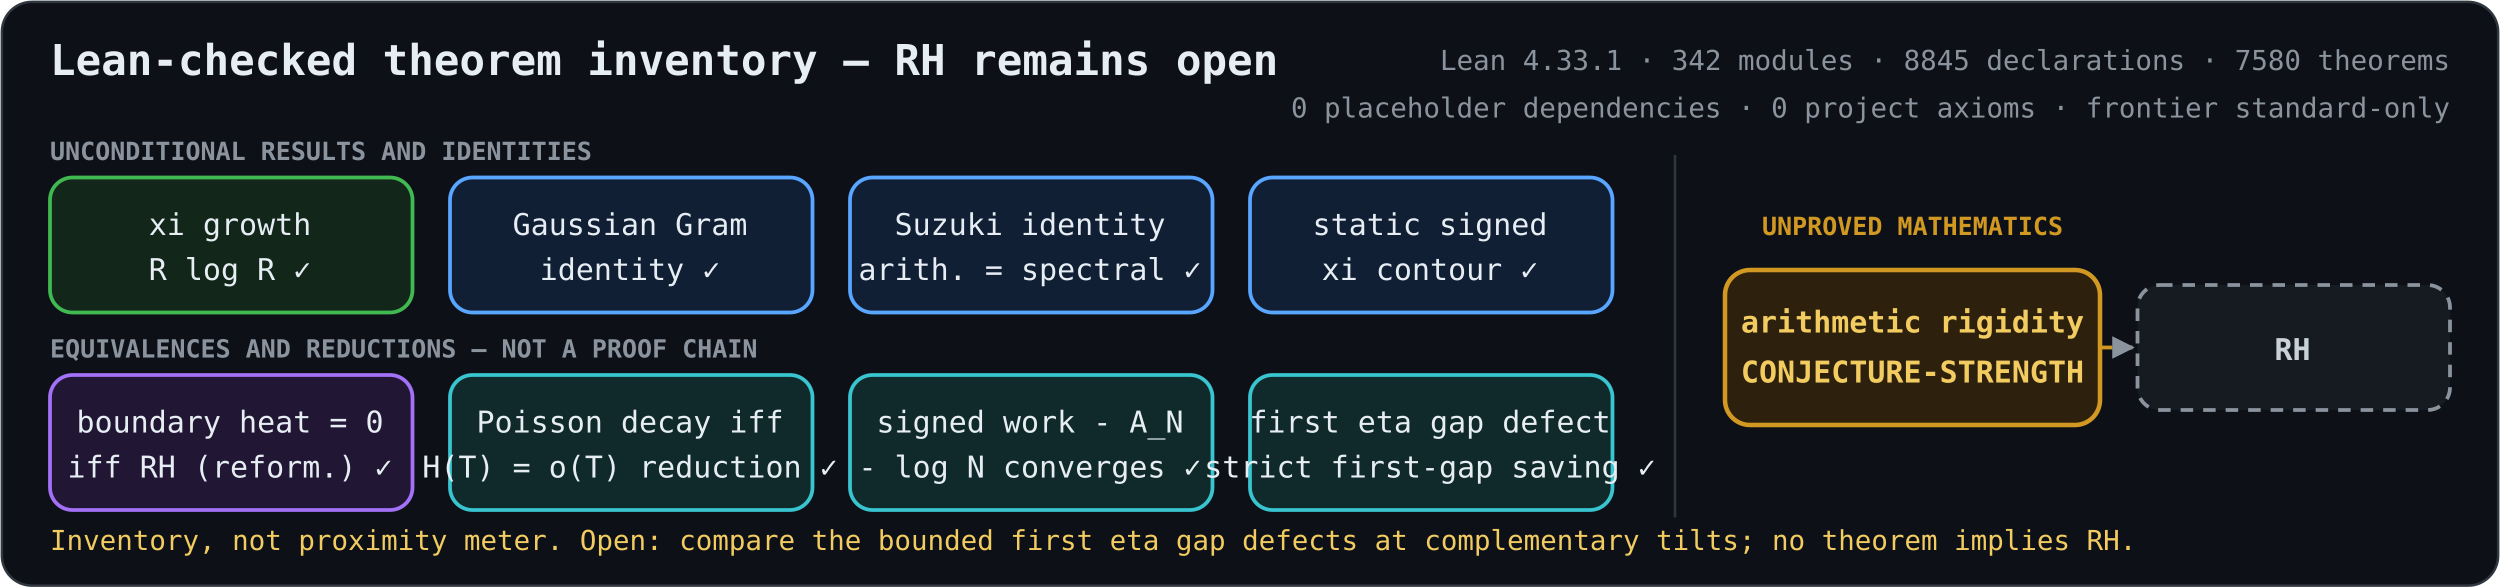
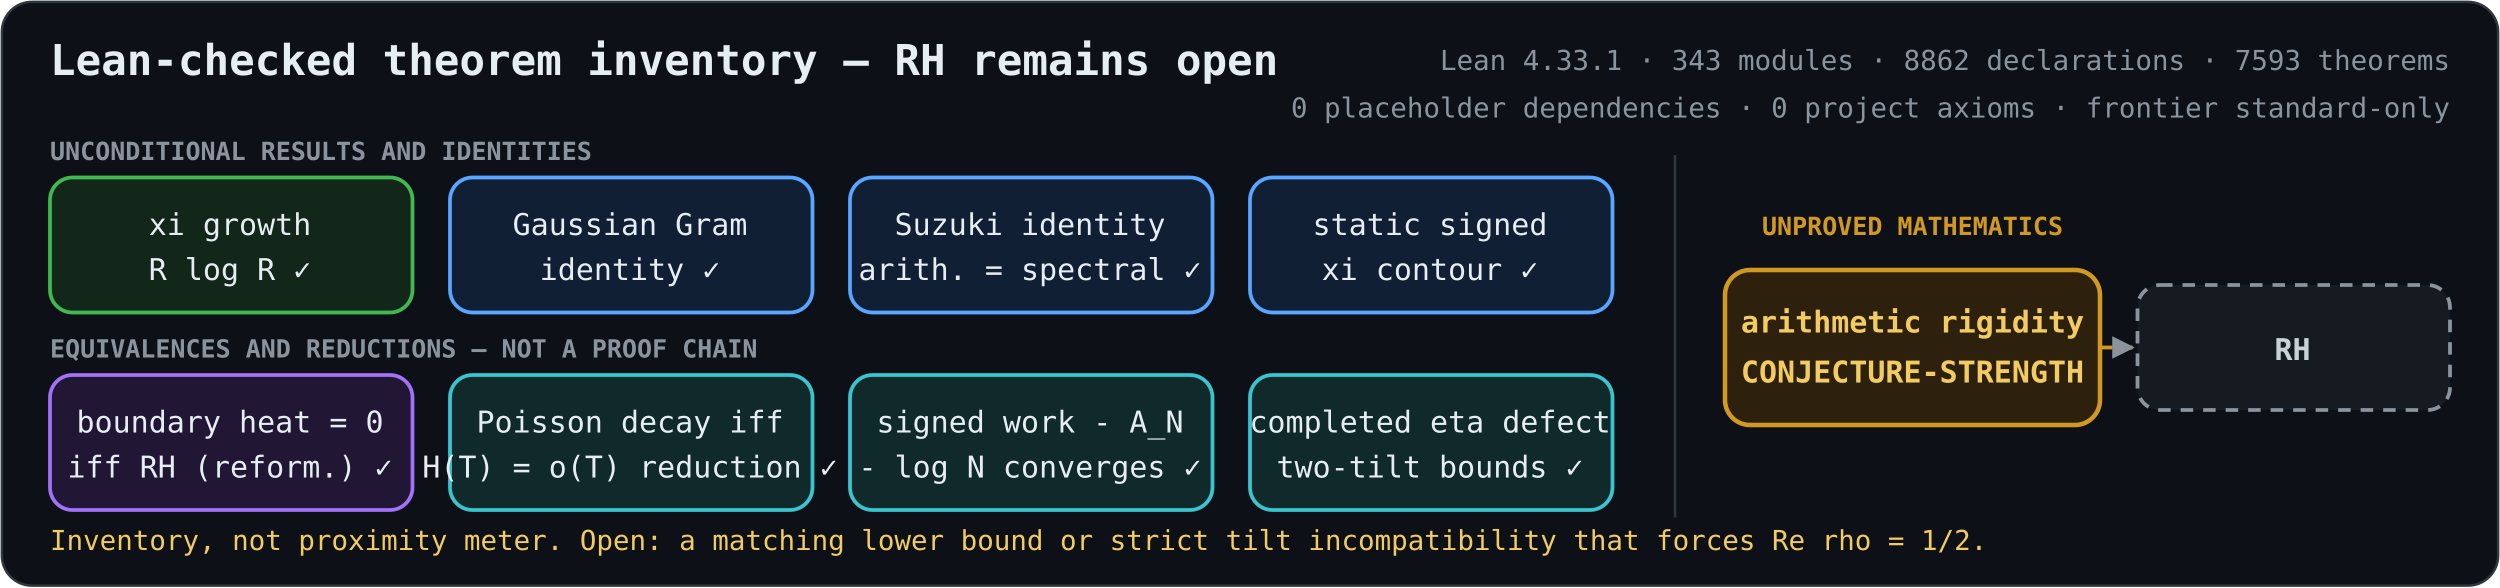
<svg xmlns="http://www.w3.org/2000/svg" role="img" aria-labelledby="title description" viewBox="0 0 1000 235">
  <defs>
    <marker id="arrow" viewBox="0 0 10 10" refX="9" refY="5" markerWidth="6" markerHeight="6" orient="auto-start-reverse">
      <path d="M 0 0 L 10 5 L 0 10 z" fill="#8b949e" />
    </marker>
    <style>
      .bg { fill: #0d1117; stroke: #30363d; }
      text { fill: #e6edf3; font-family: ui-monospace, SFMono-Regular, Menlo, Consolas, monospace; font-size: 12px; text-anchor: middle; }
      .heading { font-size: 17px; font-weight: 700; text-anchor: start; }
      .metrics { fill: #8b949e; font-size: 11px; text-anchor: end; }
      .proved rect { fill: #12261a; stroke: #3fb950; stroke-width: 1.5; }
      .proved.equivalence rect { fill: #211735; stroke: #a371f7; }
      .proved.bridge rect { fill: #111f35; stroke: #58a6ff; }
      .proved.reduction rect { fill: #102a2c; stroke: #39c5cf; }
      .open rect { fill: #2d210d; stroke: #d29922; stroke-width: 1.8; }
      .goal rect { fill: #161b22; stroke: #8b949e; stroke-width: 1.5; stroke-dasharray: 5 4; }
      .open text { fill: #f2cc60; font-weight: 700; }
      .goal text { fill: #c9d1d9; font-weight: 700; }
      .open-edge { fill: none; stroke: #d29922; stroke-width: 1.5; stroke-dasharray: 5 4; marker-end: url(#arrow); }
      .section { fill: #8b949e; font-size: 10px; font-weight: 700; text-anchor: start; }
      .gap-label { fill: #d29922; font-size: 10px; font-weight: 700; }
      .frontier { fill: #f2cc60; font-size: 11px; text-anchor: start; }
    </style>
  </defs>
  <rect class="bg" x="0.75" y="0.75" width="998.5" height="233.5" rx="12" />
  <text class="heading" x="20" y="30">Lean-checked theorem inventory — RH remains open</text>
-   <text class="metrics" x="980" y="28">Lean 4.33.1 · 342 modules · 8845 declarations · 7580 theorems</text>
+   <text class="metrics" x="980" y="28">Lean 4.33.1 · 343 modules · 8862 declarations · 7593 theorems</text>
  <text class="metrics" x="980" y="47">0 placeholder dependencies · 0 project axioms · frontier standard-only</text>
  <text class="section" x="20" y="64">UNCONDITIONAL RESULTS AND IDENTITIES</text>
  <text class="section" x="20" y="143">EQUIVALENCES AND REDUCTIONS — NOT A PROOF CHAIN</text>
  <line x1="670" y1="62" x2="670" y2="207" stroke="#30363d" />
  <text class="gap-label" x="765" y="94">UNPROVED MATHEMATICS</text>
  <path class="open-edge" d="M840 139 H853" />
  <g class="proved unconditional">
    <rect x="20" y="71" width="145" height="54" rx="9" />
    <text x="92" y="94">xi growth</text>
    <text x="92" y="112">R log R  ✓</text>
  </g>
  <g class="proved bridge">
    <rect x="180" y="71" width="145" height="54" rx="9" />
    <text x="252" y="94">Gaussian Gram</text>
    <text x="252" y="112">identity  ✓</text>
  </g>
  <g class="proved bridge">
    <rect x="340" y="71" width="145" height="54" rx="9" />
    <text x="412" y="94">Suzuki identity</text>
    <text x="412" y="112">arith. = spectral  ✓</text>
  </g>
  <g class="proved bridge">
    <rect x="500" y="71" width="145" height="54" rx="9" />
    <text x="572" y="94">static signed</text>
    <text x="572" y="112">xi contour  ✓</text>
  </g>
  <g class="proved equivalence">
    <rect x="20" y="150" width="145" height="54" rx="9" />
    <text x="92" y="173">boundary heat = 0</text>
    <text x="92" y="191">iff RH (reform.)  ✓</text>
  </g>
  <g class="proved reduction">
    <rect x="180" y="150" width="145" height="54" rx="9" />
    <text x="252" y="173">Poisson decay iff</text>
    <text x="252" y="191">H(T) = o(T) reduction  ✓</text>
  </g>
  <g class="proved reduction">
    <rect x="340" y="150" width="145" height="54" rx="9" />
    <text x="412" y="173">signed work - A_N</text>
    <text x="412" y="191">- log N converges  ✓</text>
  </g>
  <g class="proved reduction">
    <rect x="500" y="150" width="145" height="54" rx="9" />
-     <text x="572" y="173">first eta gap defect</text>
-     <text x="572" y="191">strict first-gap saving  ✓</text>
+     <text x="572" y="173">completed eta defect</text>
+     <text x="572" y="191">two-tilt bounds  ✓</text>
  </g>
  <g class="open">
    <rect x="690" y="108" width="150" height="62" rx="10" />
    <text x="765" y="133">arithmetic rigidity</text>
    <text x="765" y="153">CONJECTURE-STRENGTH</text>
  </g>
  <g class="goal">
    <rect x="855" y="114" width="125" height="50" rx="9" />
    <text x="917" y="144">RH</text>
  </g>
-   <text class="frontier" x="20" y="220">Inventory, not proximity meter. Open: compare the bounded first eta gap defects at complementary tilts; no theorem implies RH.</text>
+   <text class="frontier" x="20" y="220">Inventory, not proximity meter. Open: a matching lower bound or strict tilt incompatibility that forces Re rho = 1/2.</text>
</svg>
